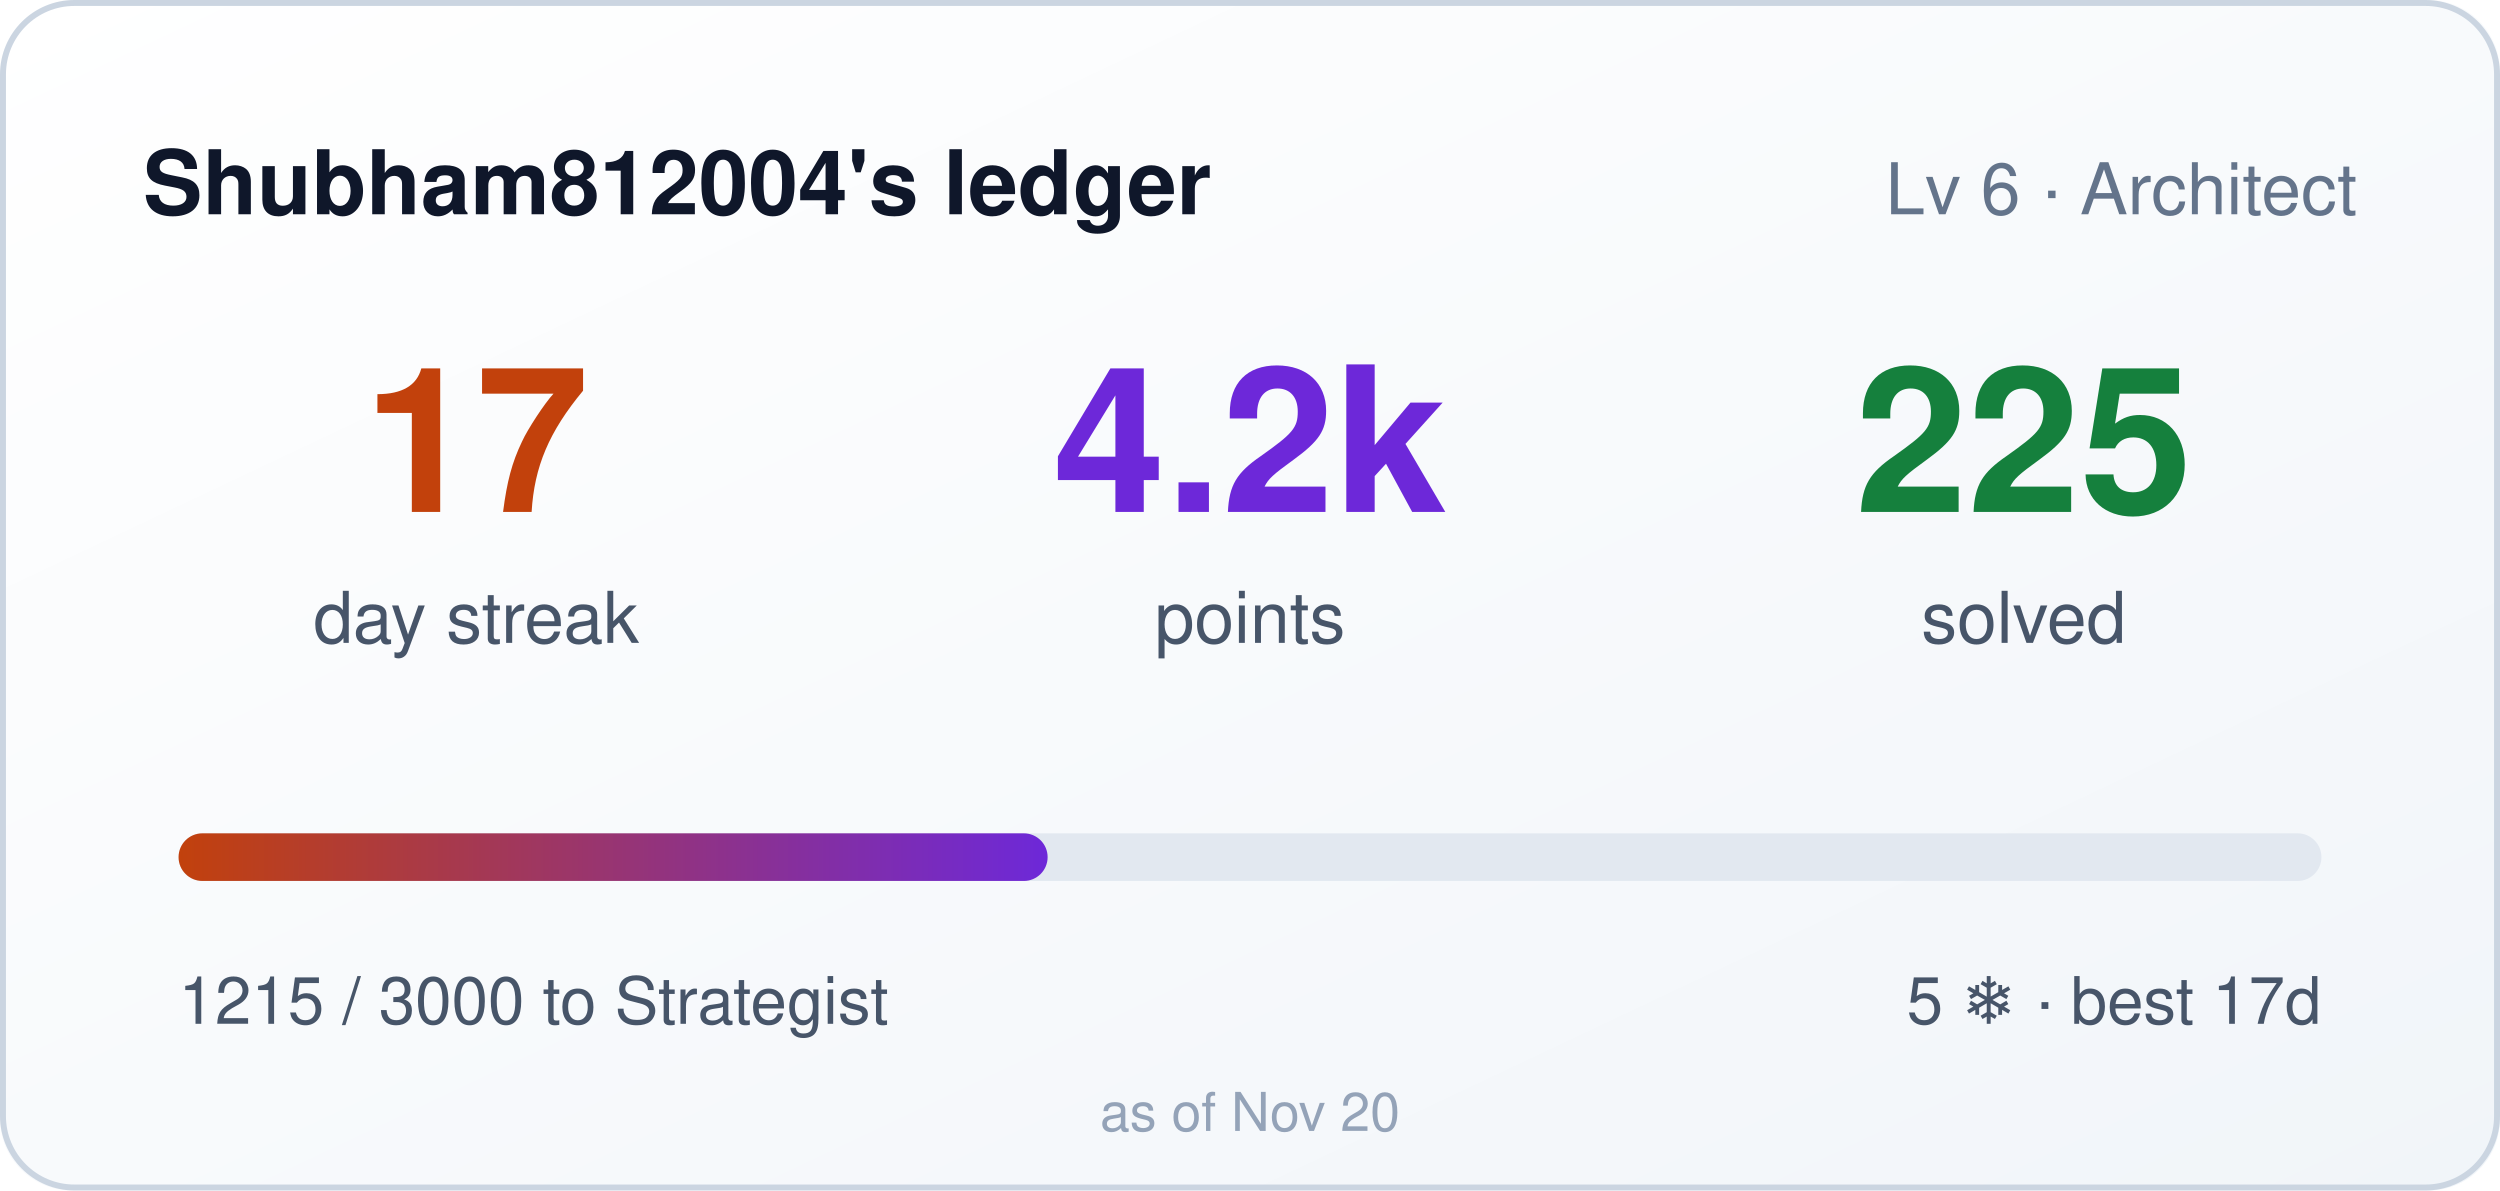
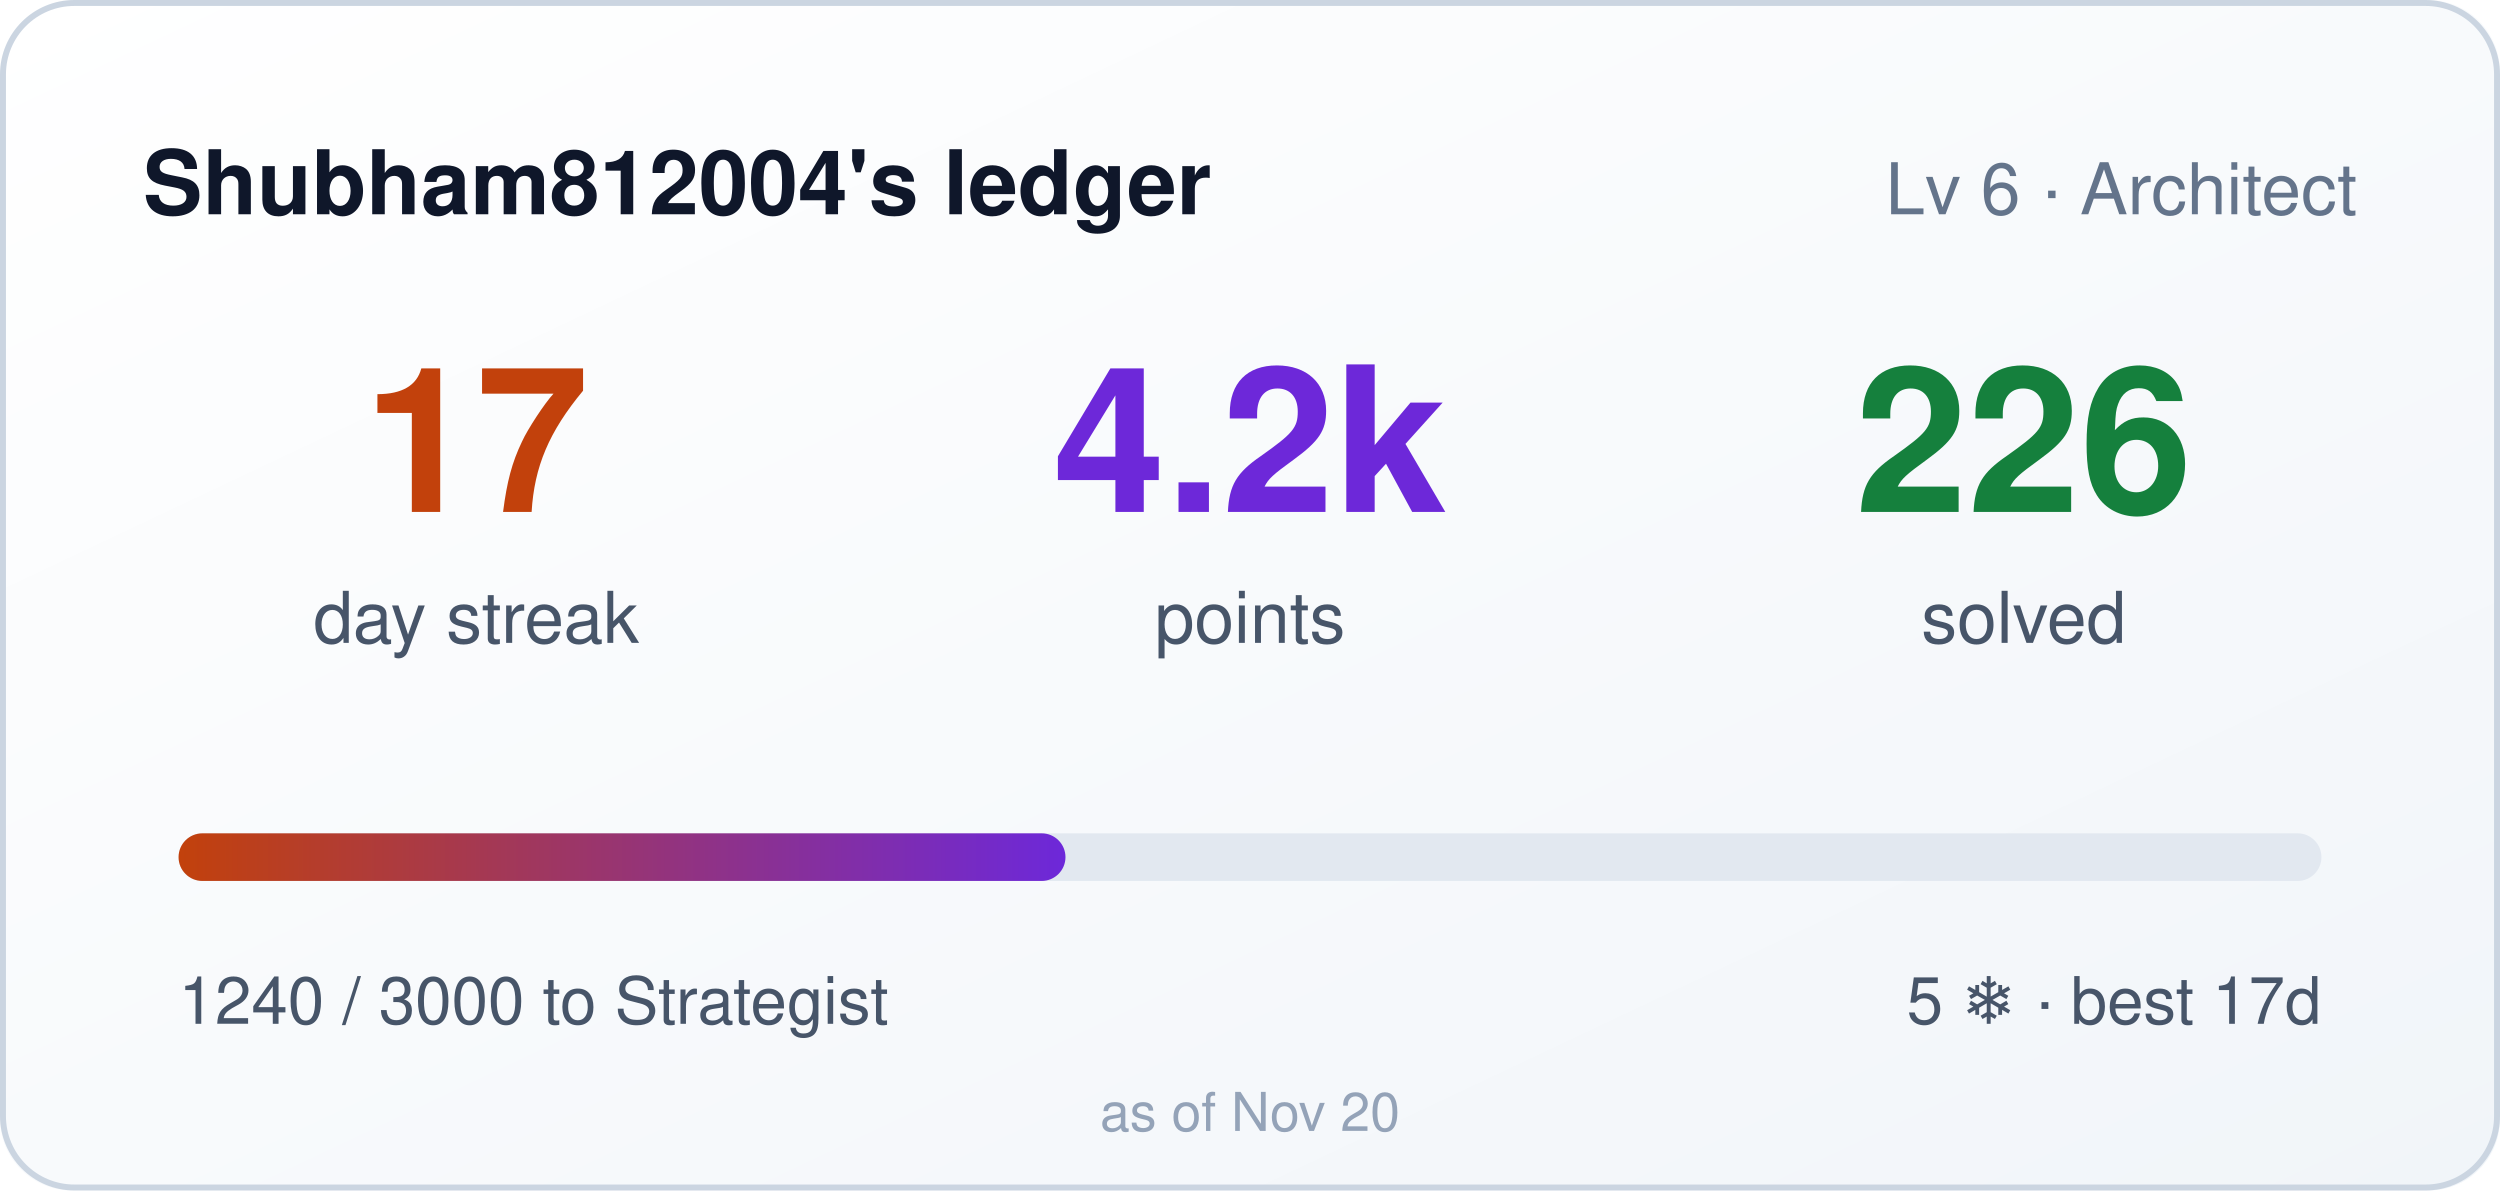
- <svg xmlns="http://www.w3.org/2000/svg" width="420" height="200" role="img" aria-label="Shubham812004's ledger: 17 day streak, 4215 points">
+ <svg xmlns="http://www.w3.org/2000/svg" width="420" height="200" role="img" aria-label="Shubham812004's ledger: 17 day streak, 4240 points">
  <style>
    .bar,.n{transform-box:fill-box}
    .bar{transform-origin:left center}
    @media (prefers-reduced-motion: no-preference){
      .bar{animation:cl-grow .9s cubic-bezier(.22,1,.36,1) both}
      .n{animation:cl-rise .5s ease-out both}
      .n2{animation-delay:.08s}
      .n3{animation-delay:.16s}
    }
    @keyframes cl-grow{from{transform:scaleX(0)}to{transform:scaleX(1)}}
    @keyframes cl-rise{from{opacity:0;transform:translateY(6px)}to{opacity:1;transform:none}}
  </style>
  <defs>
    <linearGradient id="bg" x1="0" y1="0" x2="1" y2="1">
      <stop offset="0" stop-color="#ffffff" />
      <stop offset="1" stop-color="#f1f5f9" />
    </linearGradient>
    <linearGradient id="bar" x1="0" y1="0" x2="1" y2="0">
      <stop offset="0" stop-color="#c2410c" />
      <stop offset="1" stop-color="#6d28d9" />
    </linearGradient>
  </defs>
  <rect width="420" height="200" rx="12" fill="url(#bg)" />
  <rect x="0.5" y="0.5" width="419" height="199" rx="12" fill="none" stroke="#cbd5e1" />
  <text x="24" y="36" fill="#0f172a" font-size="15" font-weight="600" font-family="Segoe UI,Helvetica,Arial,sans-serif">Shubham812004's ledger</text>
  <text x="396" y="36" fill="#64748b" font-size="12" text-anchor="end" font-family="Segoe UI,Helvetica,Arial,sans-serif">Lv 6 · Architect</text>
  <g font-family="Segoe UI,Helvetica,Arial,sans-serif">
    <text class="n n1" x="80" y="86" fill="#c2410c" font-size="34" font-weight="700" text-anchor="middle">17</text>
    <text x="80" y="108" fill="#475569" font-size="12" text-anchor="middle">day streak</text>
    <text class="n n2" x="210" y="86" fill="#6d28d9" font-size="34" font-weight="700" text-anchor="middle">4.2k</text>
    <text x="210" y="108" fill="#475569" font-size="12" text-anchor="middle">points</text>
-     <text class="n n3" x="340" y="86" fill="#15803d" font-size="34" font-weight="700" text-anchor="middle">225</text>
+     <text class="n n3" x="340" y="86" fill="#15803d" font-size="34" font-weight="700" text-anchor="middle">226</text>
    <text x="340" y="108" fill="#475569" font-size="12" text-anchor="middle">solved</text>
  </g>
  <rect x="30" y="140" width="360" height="8" rx="4" fill="#e2e8f0" />
-   <rect class="bar" x="30" y="140" width="146" height="8" rx="4" fill="url(#bar)" />
-   <text x="30" y="172" fill="#475569" font-size="11" font-family="Segoe UI,Helvetica,Arial,sans-serif">1215 / 3000 to Strategist</text>
+   <rect class="bar" x="30" y="140" width="149" height="8" rx="4" fill="url(#bar)" />
+   <text x="30" y="172" fill="#475569" font-size="11" font-family="Segoe UI,Helvetica,Arial,sans-serif">1240 / 3000 to Strategist</text>
  <text x="390" y="172" fill="#475569" font-size="11" text-anchor="end" font-family="Segoe UI,Helvetica,Arial,sans-serif">5 ❄ · best 17d</text>
  <text x="210" y="190" fill="#94a3b8" font-size="9" text-anchor="middle" font-family="Segoe UI,Helvetica,Arial,sans-serif">as of Nov 20</text>
</svg>
